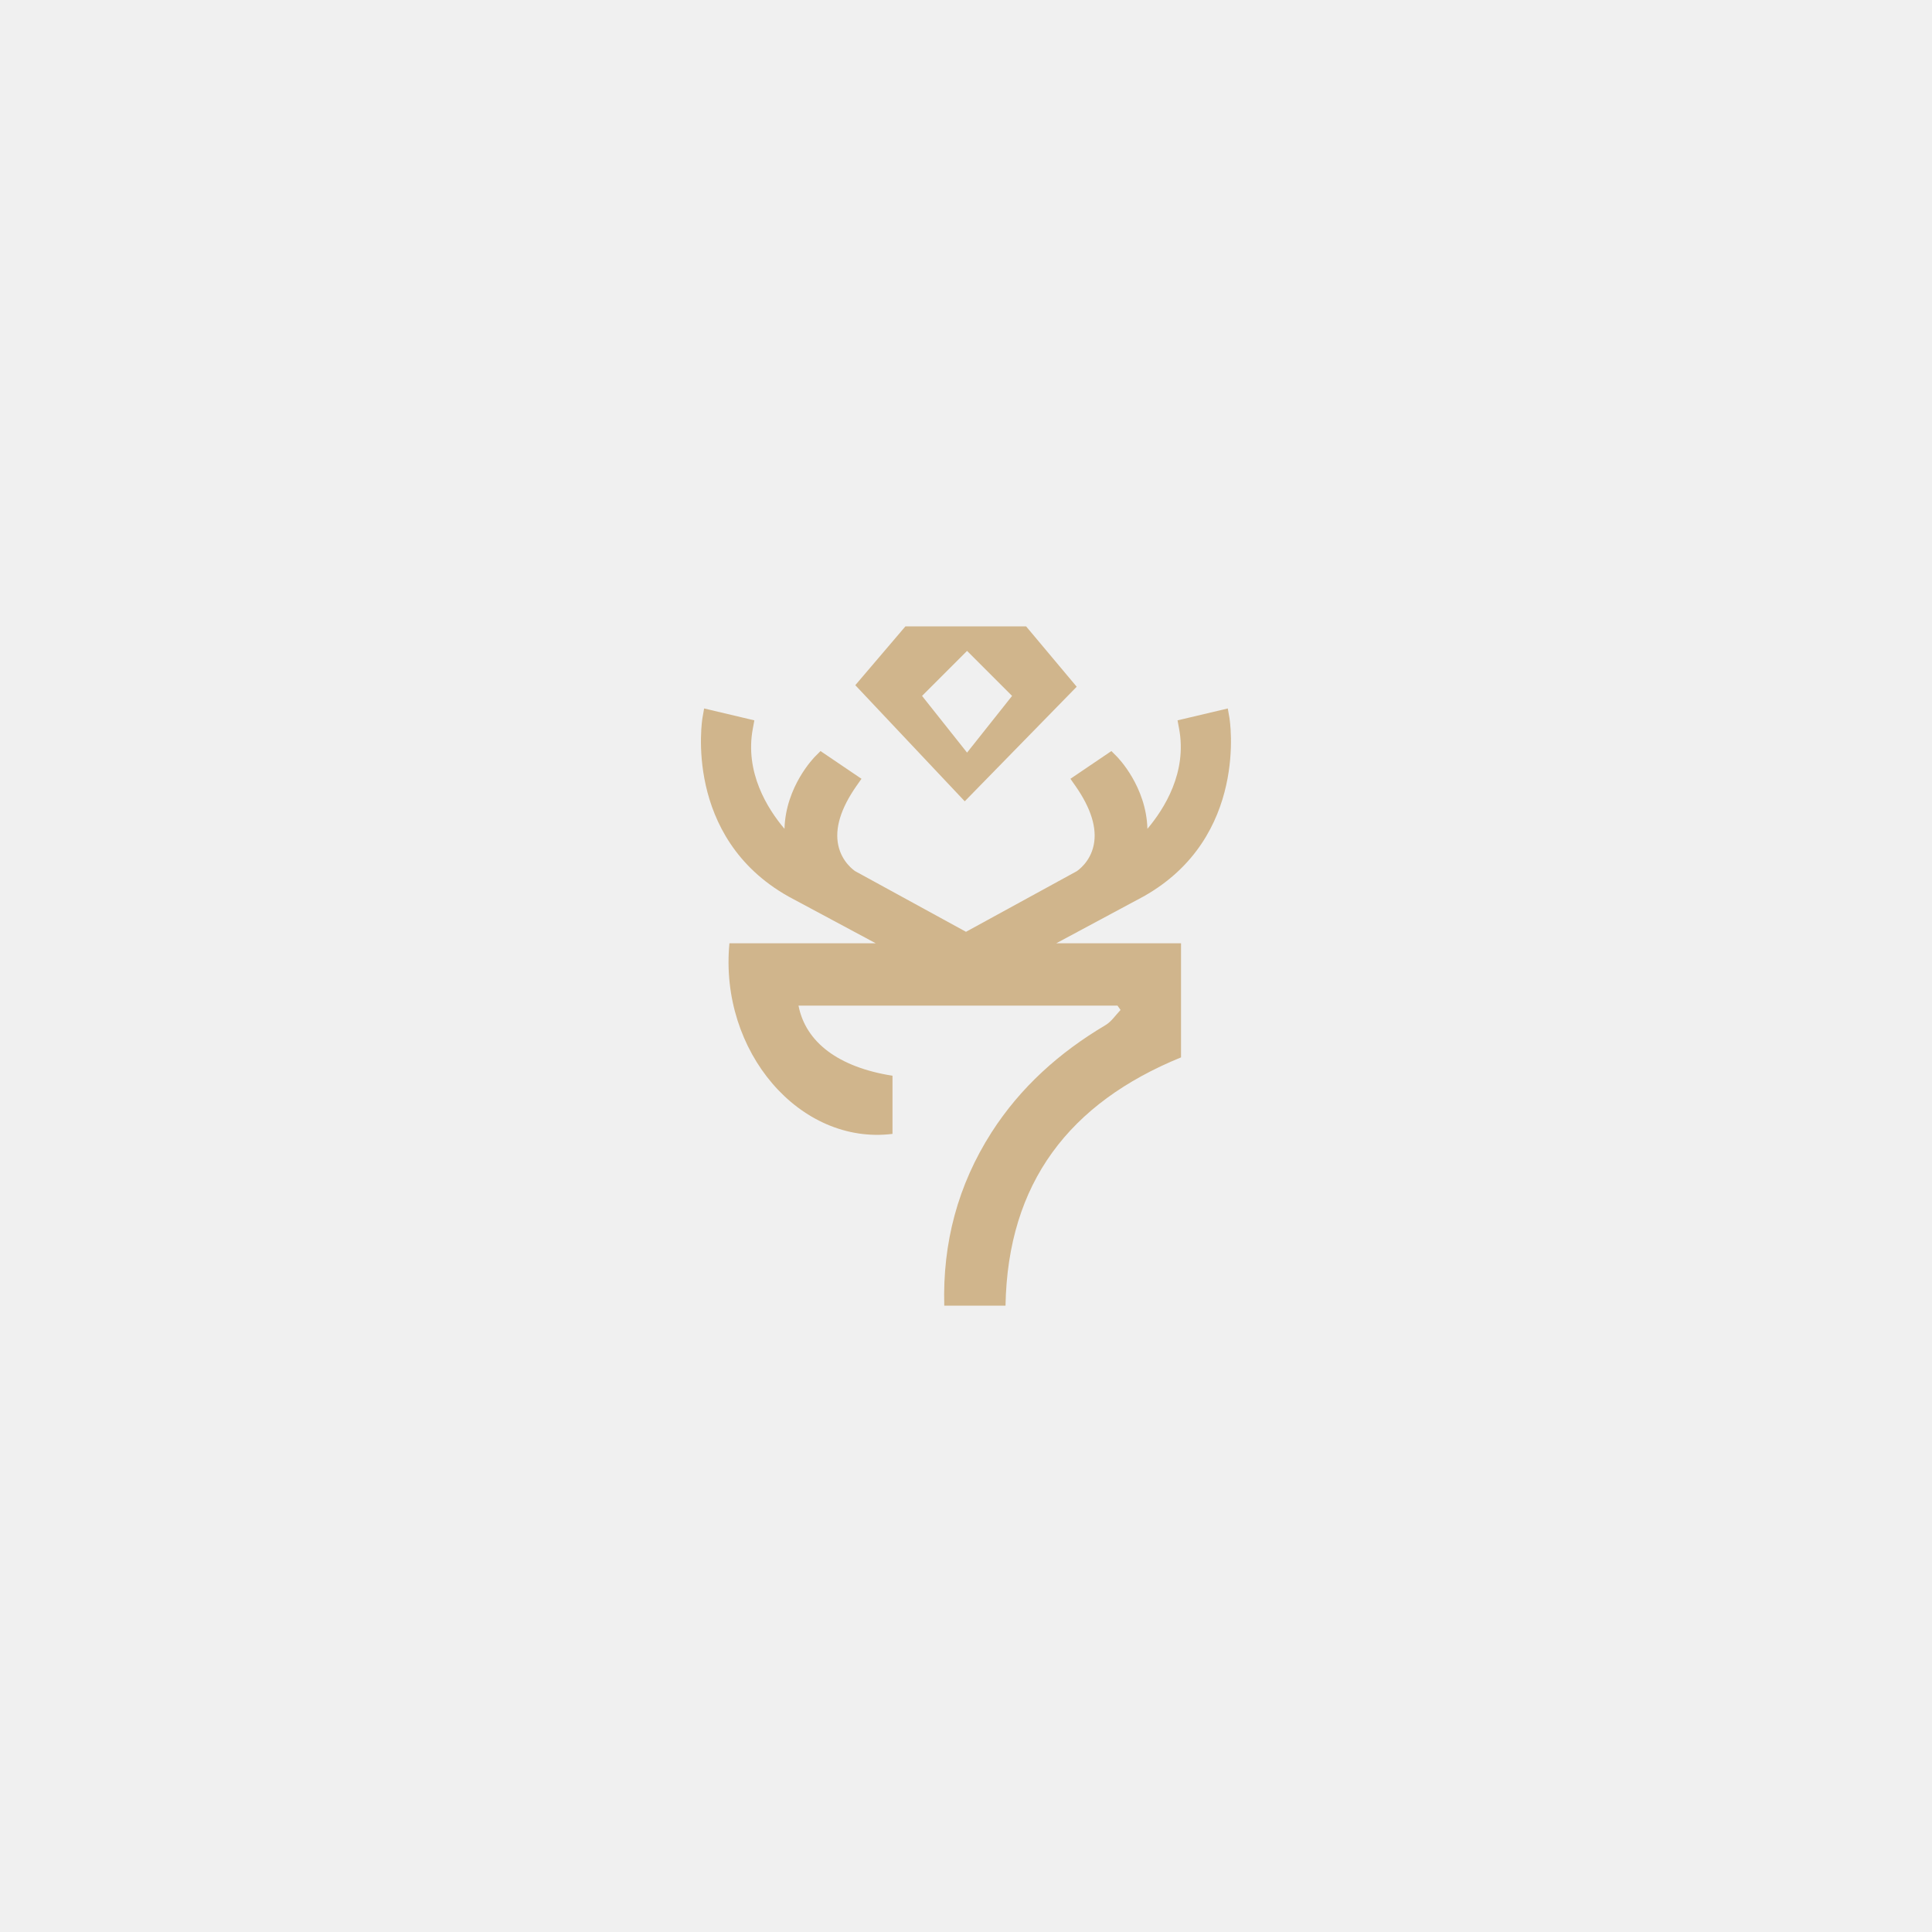
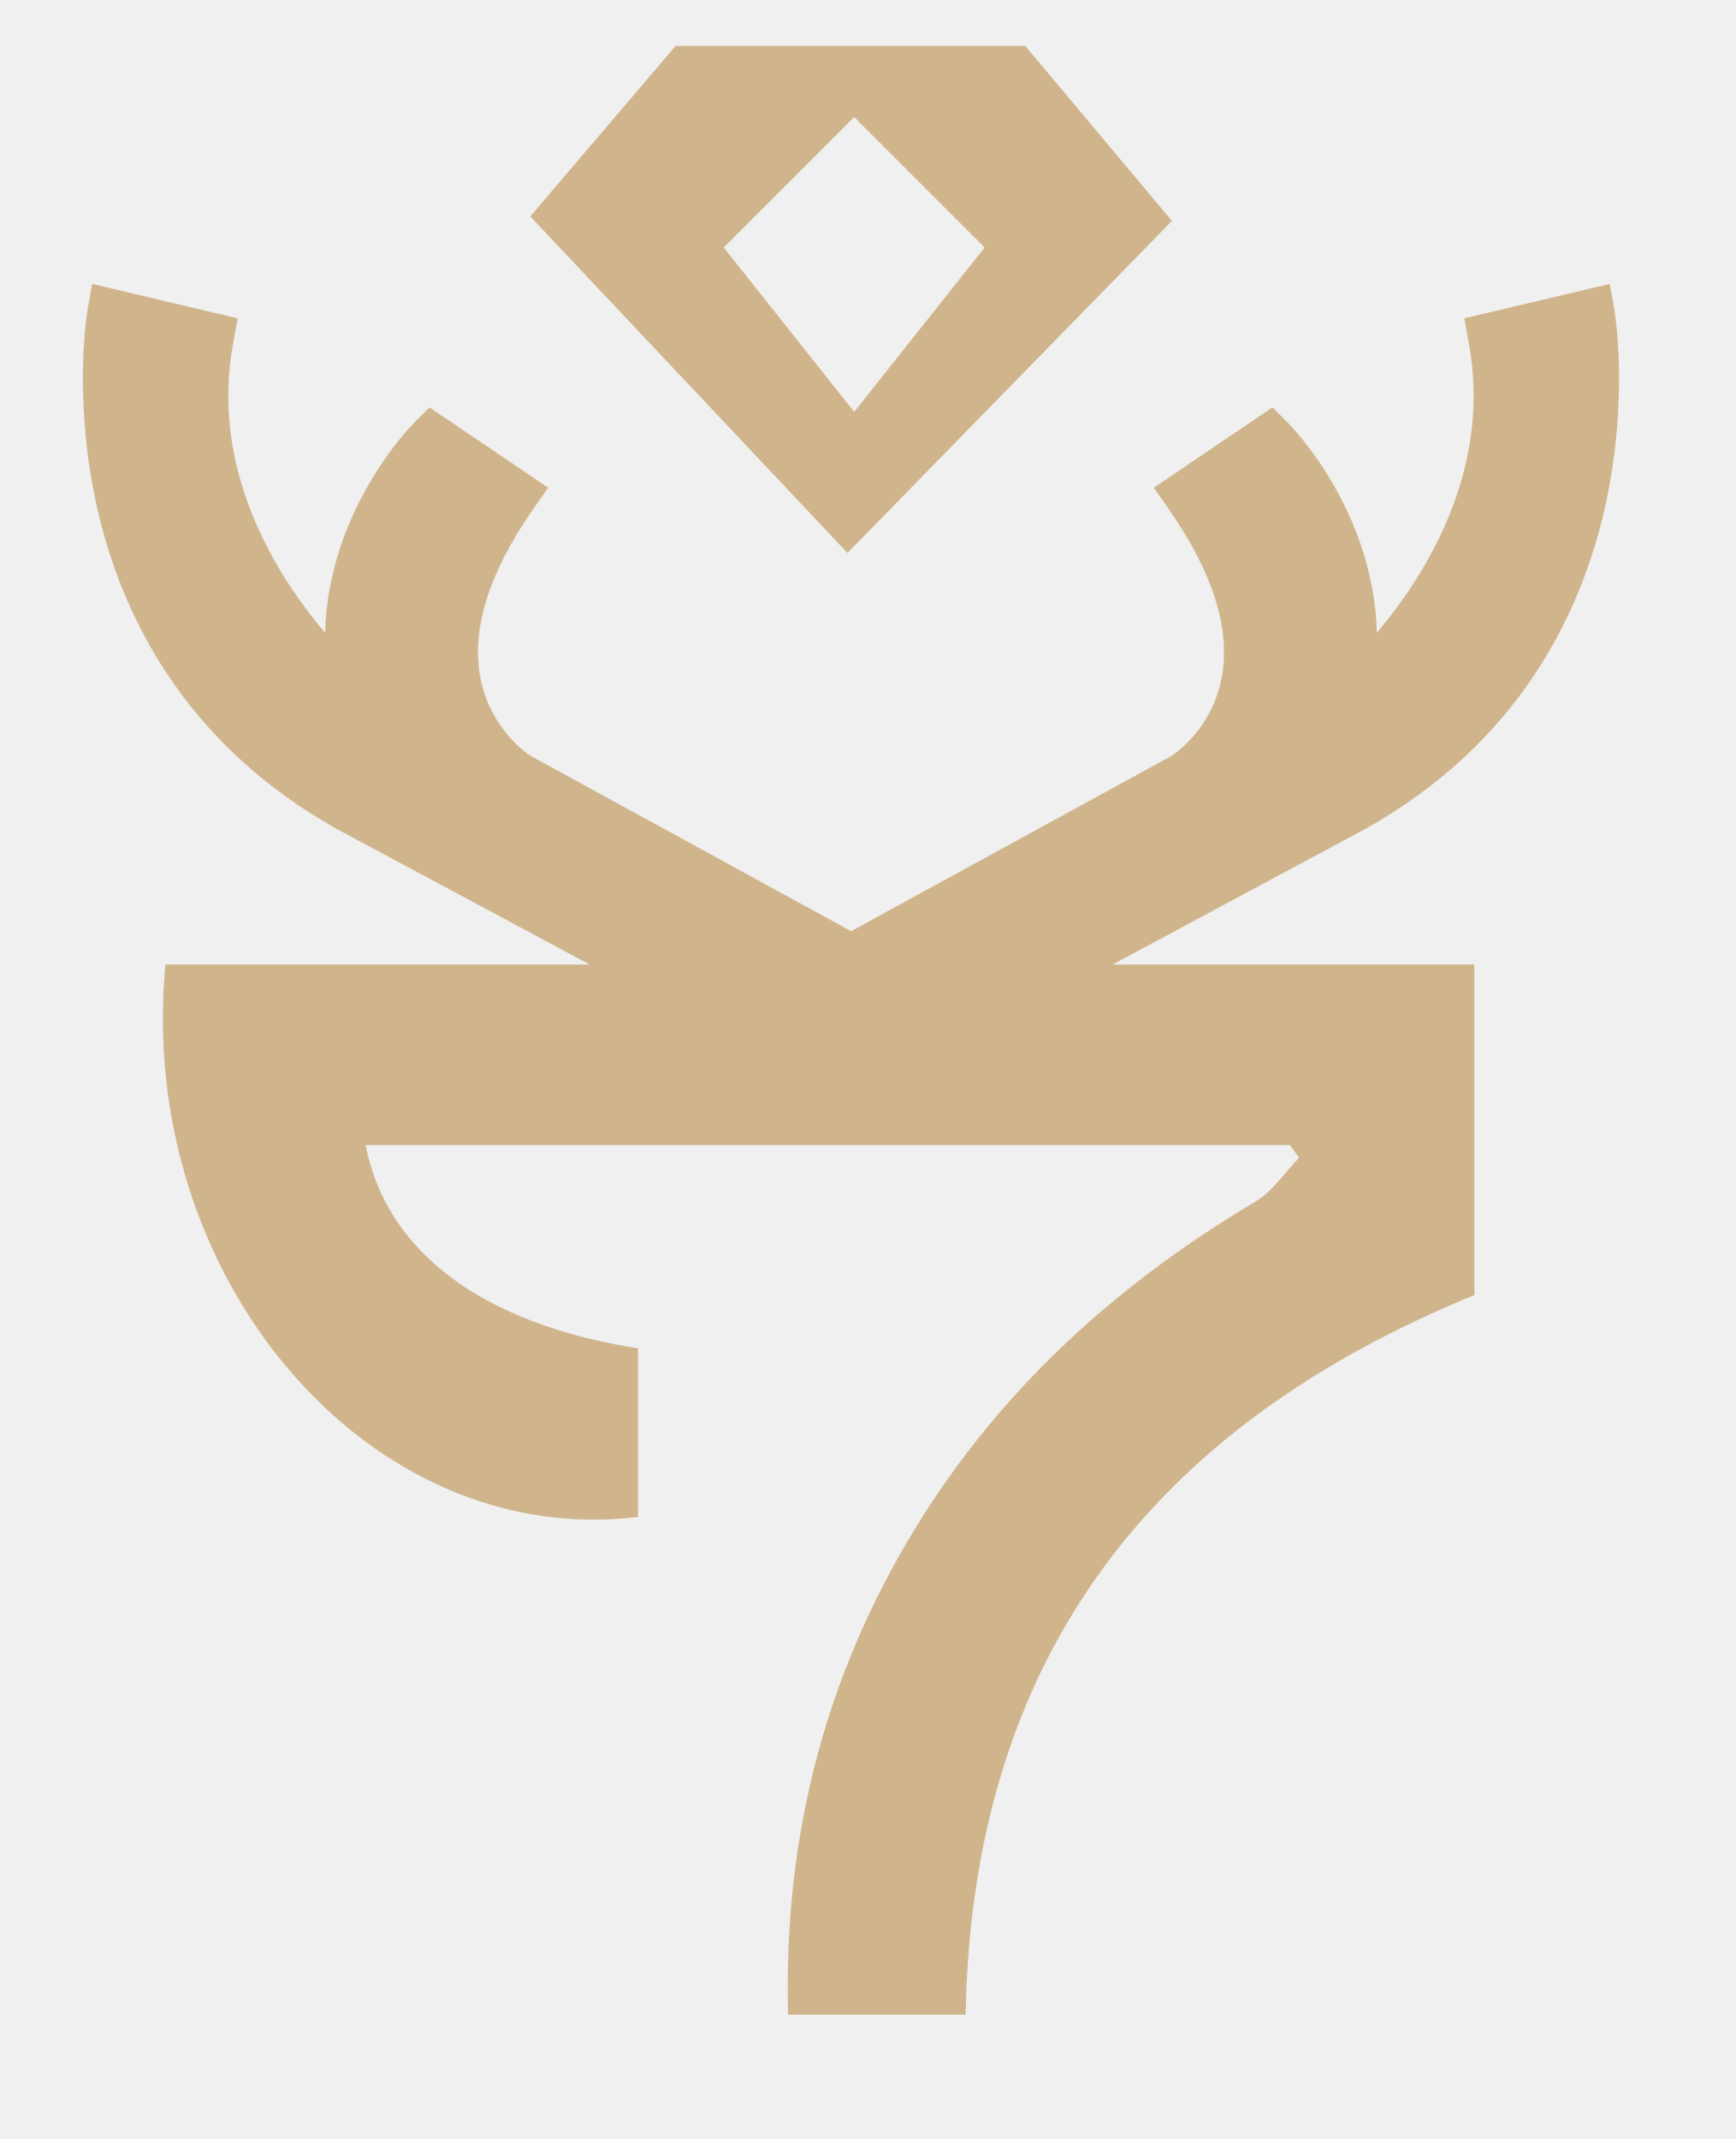
- <svg xmlns="http://www.w3.org/2000/svg" version="1.1" id="Layer_1" x="0px" y="0px" viewBox="0 0 2000 2000" style="enable-background:new 0 0 2000 2000;" xml:space="preserve">
+ <svg xmlns="http://www.w3.org/2000/svg" xml:space="preserve" style="max-height: 500px" viewBox="696 632 620 764" y="0px" x="0px" id="Layer_1" version="1.1" width="620" height="764">
  <style type="text/css">
	.st0{fill:#D0B58C;}
	.st1{fill:#0E103F;}
	.st2{fill:#FFFFFF;}
</style>
  <g>
    <g>
      <g>
        <g>
-           <path class="st0" d="M1183.6,928.1l-90.2,48.4h129.2v118.1c-115.4,47.1-179.4,129.7-181.7,257h-63.4      c-1.8-64.9,14-124.7,48.9-179.3c30-46.8,70.3-82.8,118-111.1c6.1-3.6,10.5-10.4,15.6-15.7c-1.1-1.5-2.2-3-3.2-4.5H826.6      c7.4,38.1,41.6,63.8,97.3,72.6v60.2c-96,11.9-179.5-85.4-168.8-197.3h151.5l-90.3-48.4c-109.5-61.5-89.3-183.8-89.1-185l1.7-9.7      l52,12.3l-1.6,8.7c-8.4,45,15,82.6,32.8,103.6c1.2-43.8,30.4-73.6,31.9-75.1l5.4-5.4l42.4,28.7l-5.4,7.7      c-16.1,23.1-22.4,43.8-18.6,61.2c3.7,17.3,16.3,26,17.6,26.8l114.6,62.7l114.6-62.7c1.3-0.9,14-9.5,17.6-27.1      c3.6-17.4-2.7-37.9-18.7-60.9l-5.4-7.7l42.4-28.7l5.4,5.4c1.5,1.5,30.7,31.3,31.9,75.1c17.7-21,41.2-58.6,32.8-103.6l-1.6-8.7      l52-12.3l1.7,9.7c0.2,1.2,20.4,123.5-88.9,184.9L1183.6,928.1z" />
+           <path d="M1183.6,928.1l-90.2,48.4h129.2v118.1c-115.4,47.1-179.4,129.7-181.7,257h-63.4      c-1.8-64.9,14-124.7,48.9-179.3c30-46.8,70.3-82.8,118-111.1c6.1-3.6,10.5-10.4,15.6-15.7c-1.1-1.5-2.2-3-3.2-4.5H826.6      c7.4,38.1,41.6,63.8,97.3,72.6v60.2c-96,11.9-179.5-85.4-168.8-197.3h151.5l-90.3-48.4c-109.5-61.5-89.3-183.8-89.1-185l1.7-9.7      l52,12.3l-1.6,8.7c-8.4,45,15,82.6,32.8,103.6c1.2-43.8,30.4-73.6,31.9-75.1l5.4-5.4l42.4,28.7l-5.4,7.7      c-16.1,23.1-22.4,43.8-18.6,61.2c3.7,17.3,16.3,26,17.6,26.8l114.6,62.7l114.6-62.7c1.3-0.9,14-9.5,17.6-27.1      c3.6-17.4-2.7-37.9-18.7-60.9l-5.4-7.7l42.4-28.7l5.4,5.4c1.5,1.5,30.7,31.3,31.9,75.1c17.7-21,41.2-58.6,32.8-103.6l-1.6-8.7      l52-12.3l1.7,9.7c0.2,1.2,20.4,123.5-88.9,184.9L1183.6,928.1z" class="st0" />
        </g>
      </g>
      <g>
-         <path class="st0" d="M1062.2,648.4H937.3l-51.9,60.9l113.3,120.2l115.9-118.6L1062.2,648.4z M1001.1,779.1l-46.6-58.7l46.6-46.6     l46.6,46.6L1001.1,779.1z" />
+         <path d="M1062.2,648.4H937.3l-51.9,60.9l113.3,120.2l115.9-118.6L1062.2,648.4z M1001.1,779.1l-46.6-58.7l46.6-46.6     l46.6,46.6L1001.1,779.1z" class="st0" />
      </g>
    </g>
  </g>
</svg>
